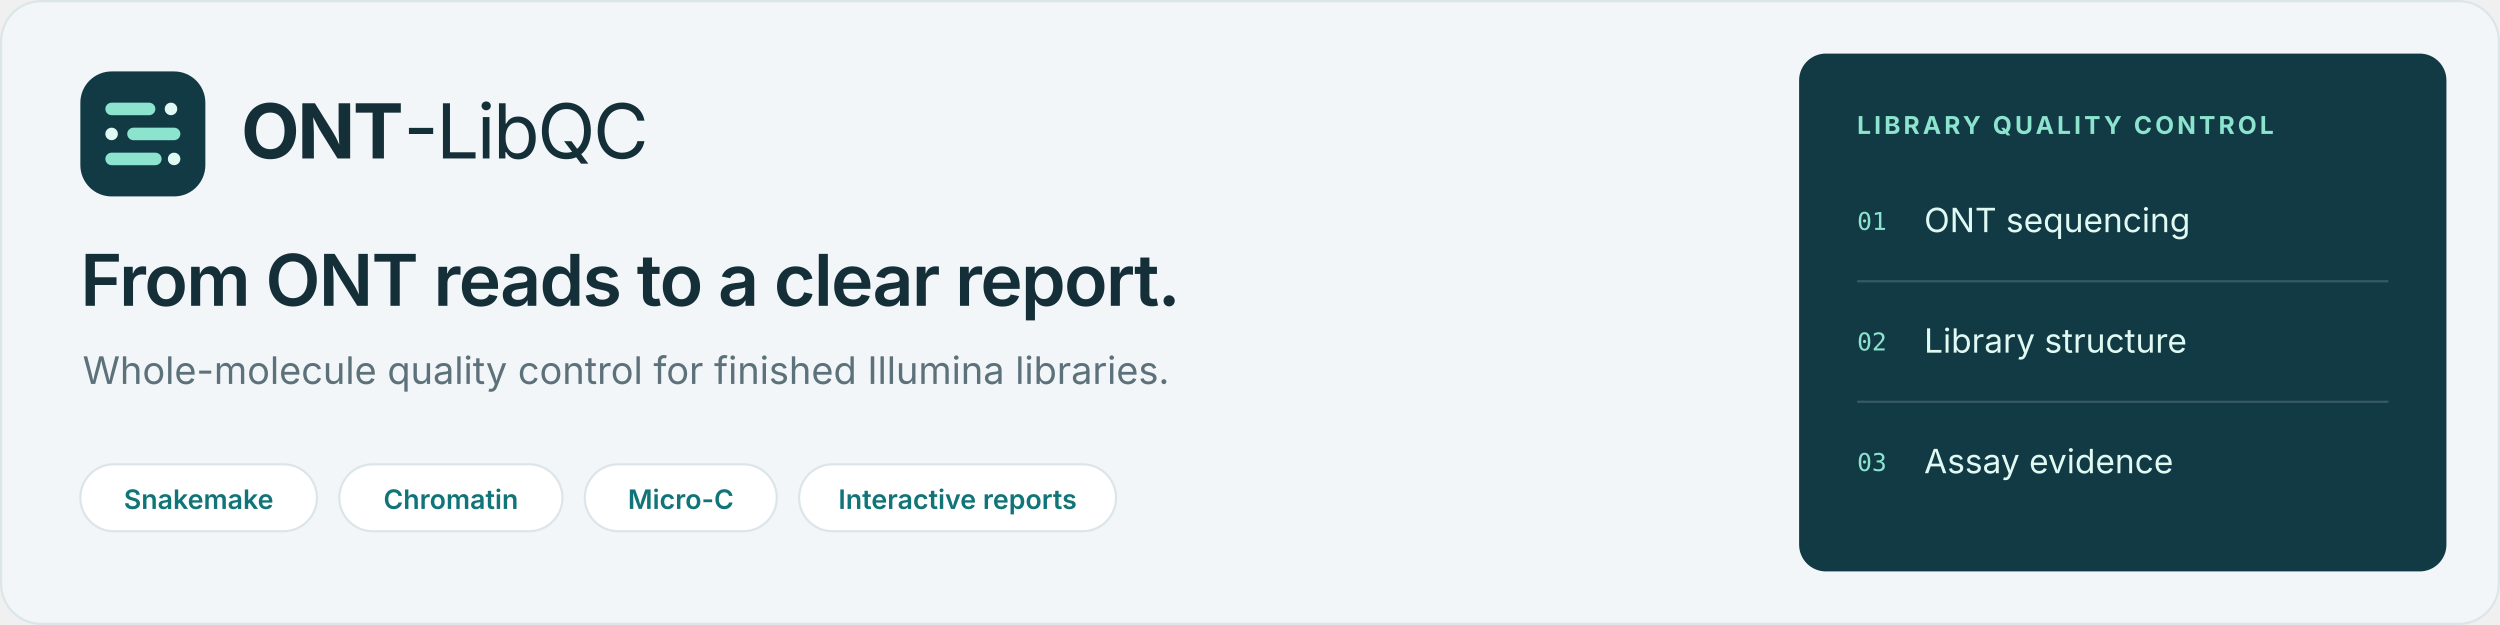
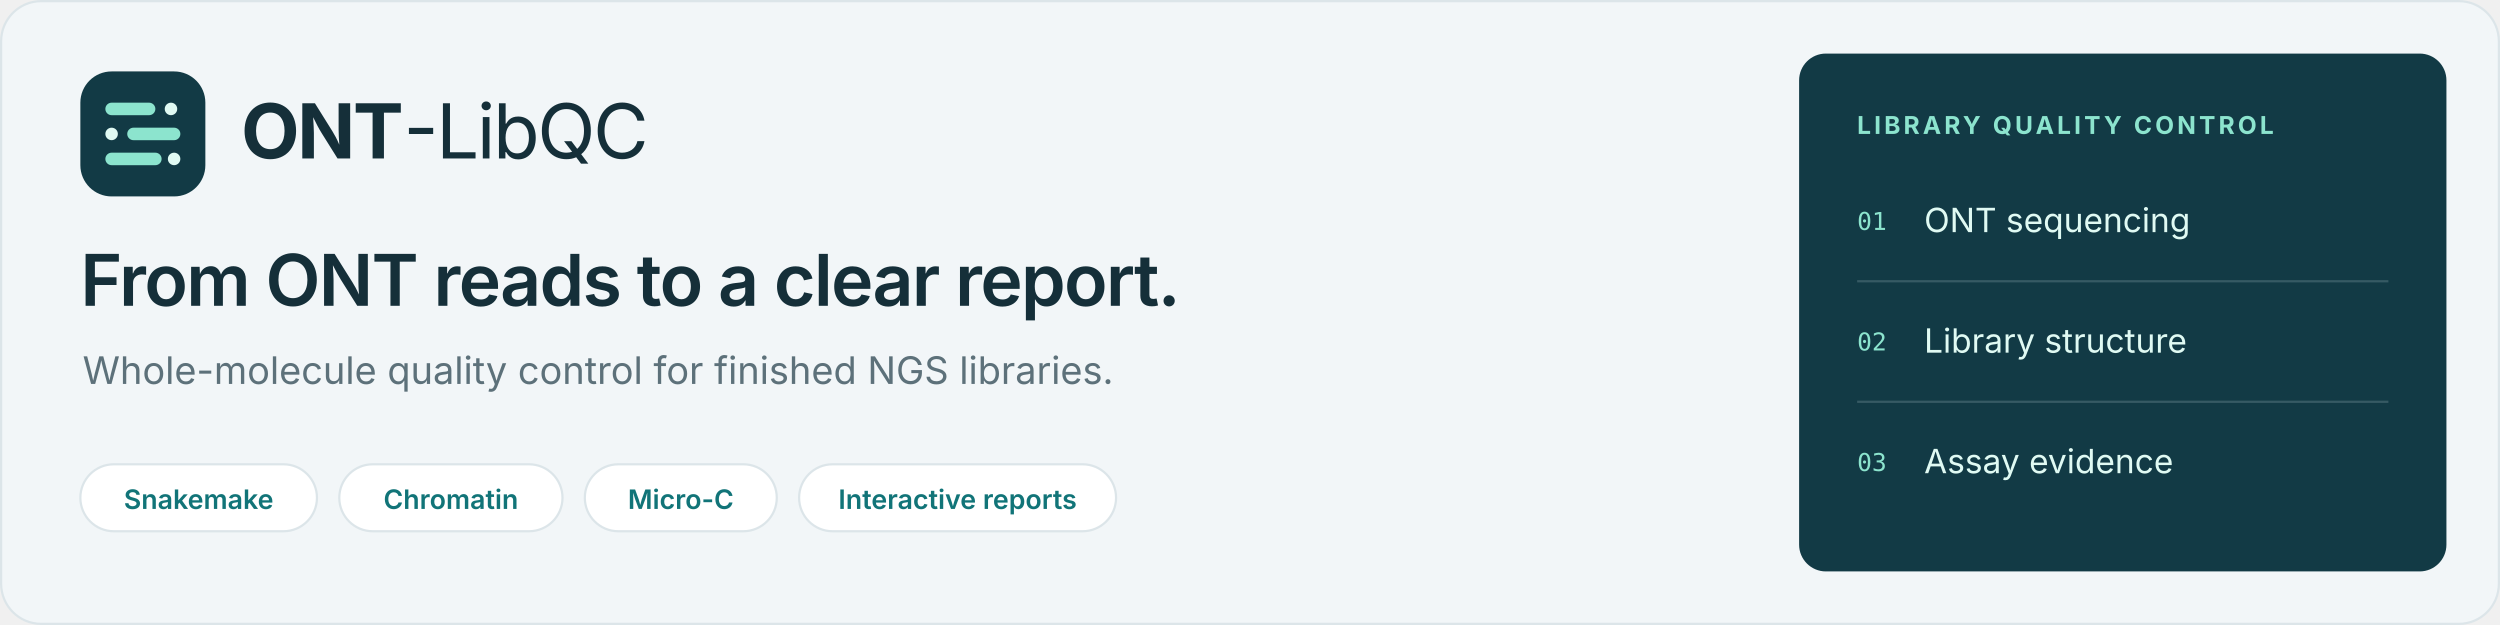
<svg xmlns="http://www.w3.org/2000/svg" width="1120" height="280" viewBox="0 0 1120 280" role="img" aria-labelledby="title desc">
  <rect x=".5" y=".5" width="1119" height="279" rx="18" fill="#f2f6f8" stroke="#dce5e9" />
  <g transform="translate(36 32) scale(1.4)">
    <rect width="40" height="40" rx="10" fill="#123a45" />
    <path d="M10 12h12m-5 8h13M10 28h14" stroke="#8ce4ce" stroke-width="4" stroke-linecap="round" />
    <circle cx="29" cy="12" r="2" fill="#e0faf3" />
    <circle cx="10" cy="20" r="2" fill="#e0faf3" />
    <circle cx="30" cy="28" r="2" fill="#e0faf3" />
  </g>
  <g font-family="Inter, ui-sans-serif, system-ui, -apple-system, Segoe UI, sans-serif">
    <text x="108" y="71" font-size="34" font-weight="750" letter-spacing="-1" fill="#152f39">ONT<tspan font-weight="430">-LibQC</tspan>
    </text>
    <text x="36" y="137" font-size="32" font-weight="600" letter-spacing="-.7" fill="#152f39">From ONT reads to a clear report.</text>
-     <text x="37" y="172" font-size="17" fill="#5d717a">Whole-molecule quality control for finished Illumina libraries.</text>
+     <text x="37" y="172" font-size="17" fill="#5d717a">Whole-molecule quality control for finished NGS libraries.</text>
    <g font-size="12" font-weight="600" fill="#117478">
      <rect x="36" y="208" width="106" height="30" rx="15" fill="#fff" stroke="#dce5e9" />
      <text x="89" y="228" text-anchor="middle">Snakemake</text>
      <rect x="152" y="208" width="100" height="30" rx="15" fill="#fff" stroke="#dce5e9" />
      <text x="202" y="228" text-anchor="middle">Chromatin</text>
      <rect x="262" y="208" width="86" height="30" rx="15" fill="#fff" stroke="#dce5e9" />
      <text x="305" y="228" text-anchor="middle">Micro-C</text>
      <rect x="358" y="208" width="142" height="30" rx="15" fill="#fff" stroke="#dce5e9" />
      <text x="429" y="228" text-anchor="middle">Interactive reports</text>
    </g>
    <rect x="806" y="24" width="290" height="232" rx="12" fill="#123a45" />
    <text x="832" y="60" font-size="11" font-weight="700" letter-spacing="1.4" fill="#8ce4ce">LIBRARY QUALITY CONTROL</text>
    <g font-size="15" fill="#e0faf3">
      <text x="862" y="104">ONT sequencing</text>
      <text x="862" y="158">Library structure</text>
      <text x="862" y="212">Assay evidence</text>
    </g>
    <g font-family="ui-monospace, monospace" font-size="11" fill="#8ce4ce">
      <text x="832" y="103">01</text>
      <text x="832" y="157">02</text>
      <text x="832" y="211">03</text>
    </g>
    <path d="M832 126h238M832 180h238" stroke="#365a64" />
  </g>
</svg>
